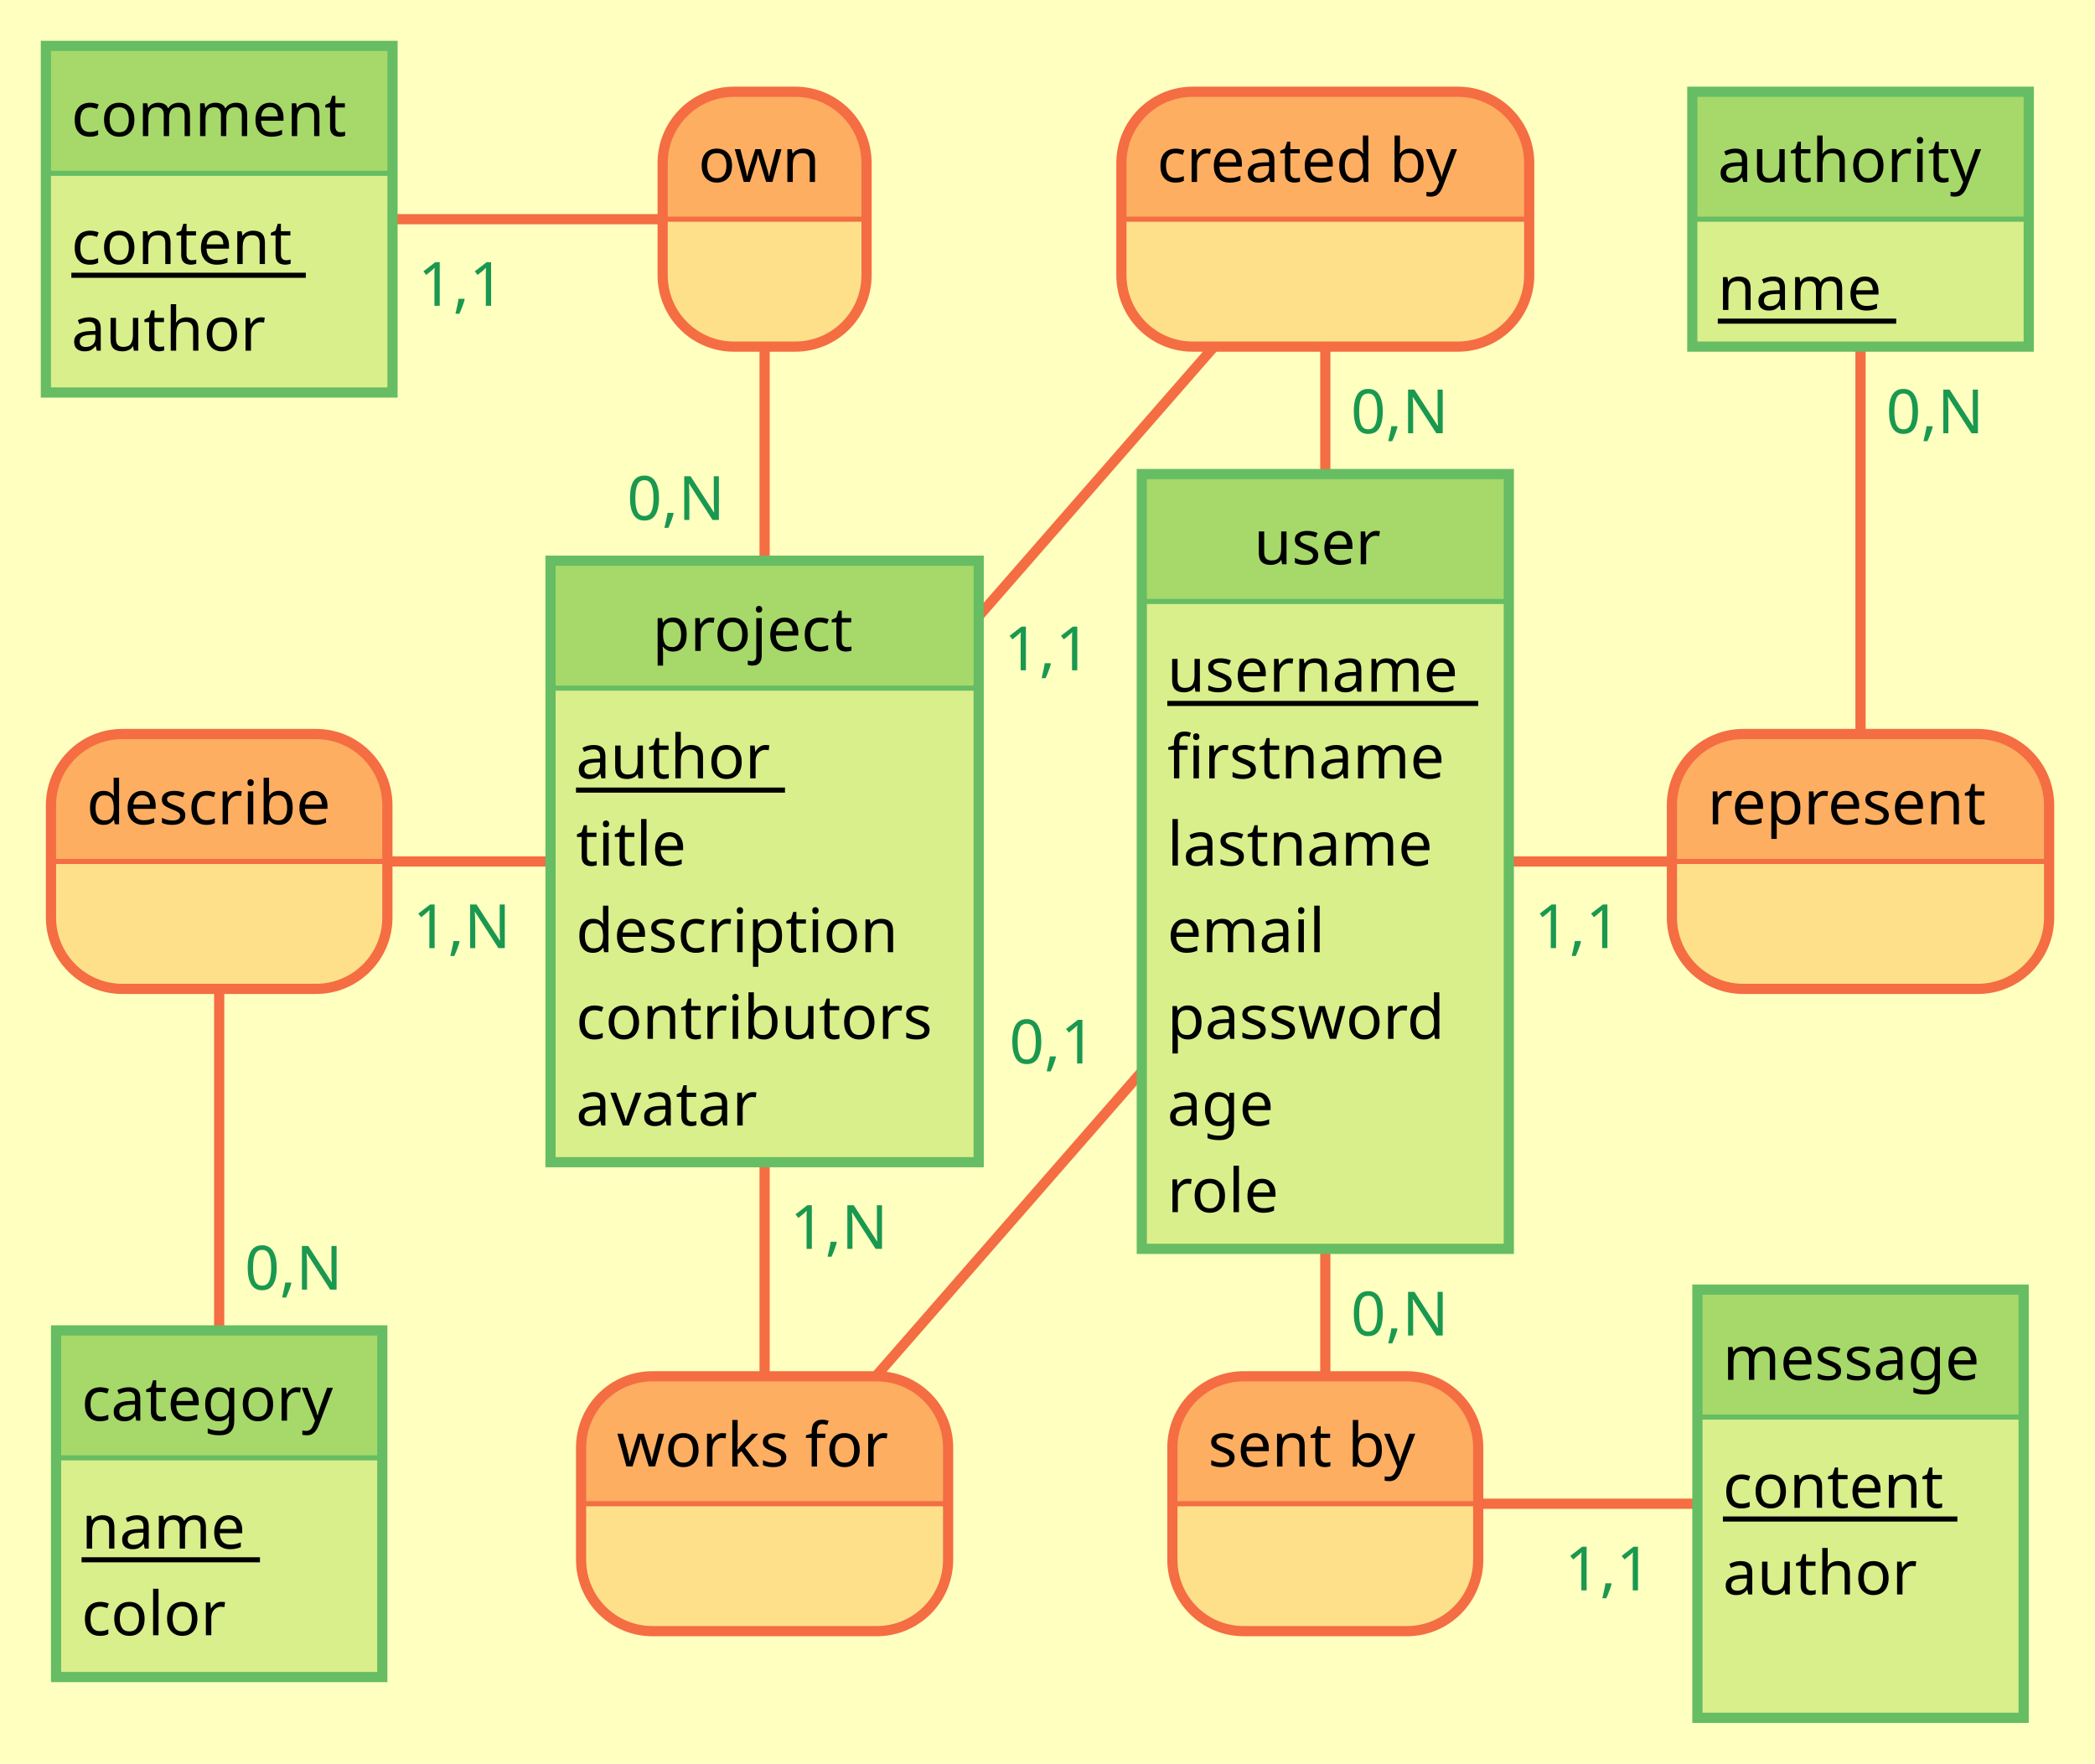
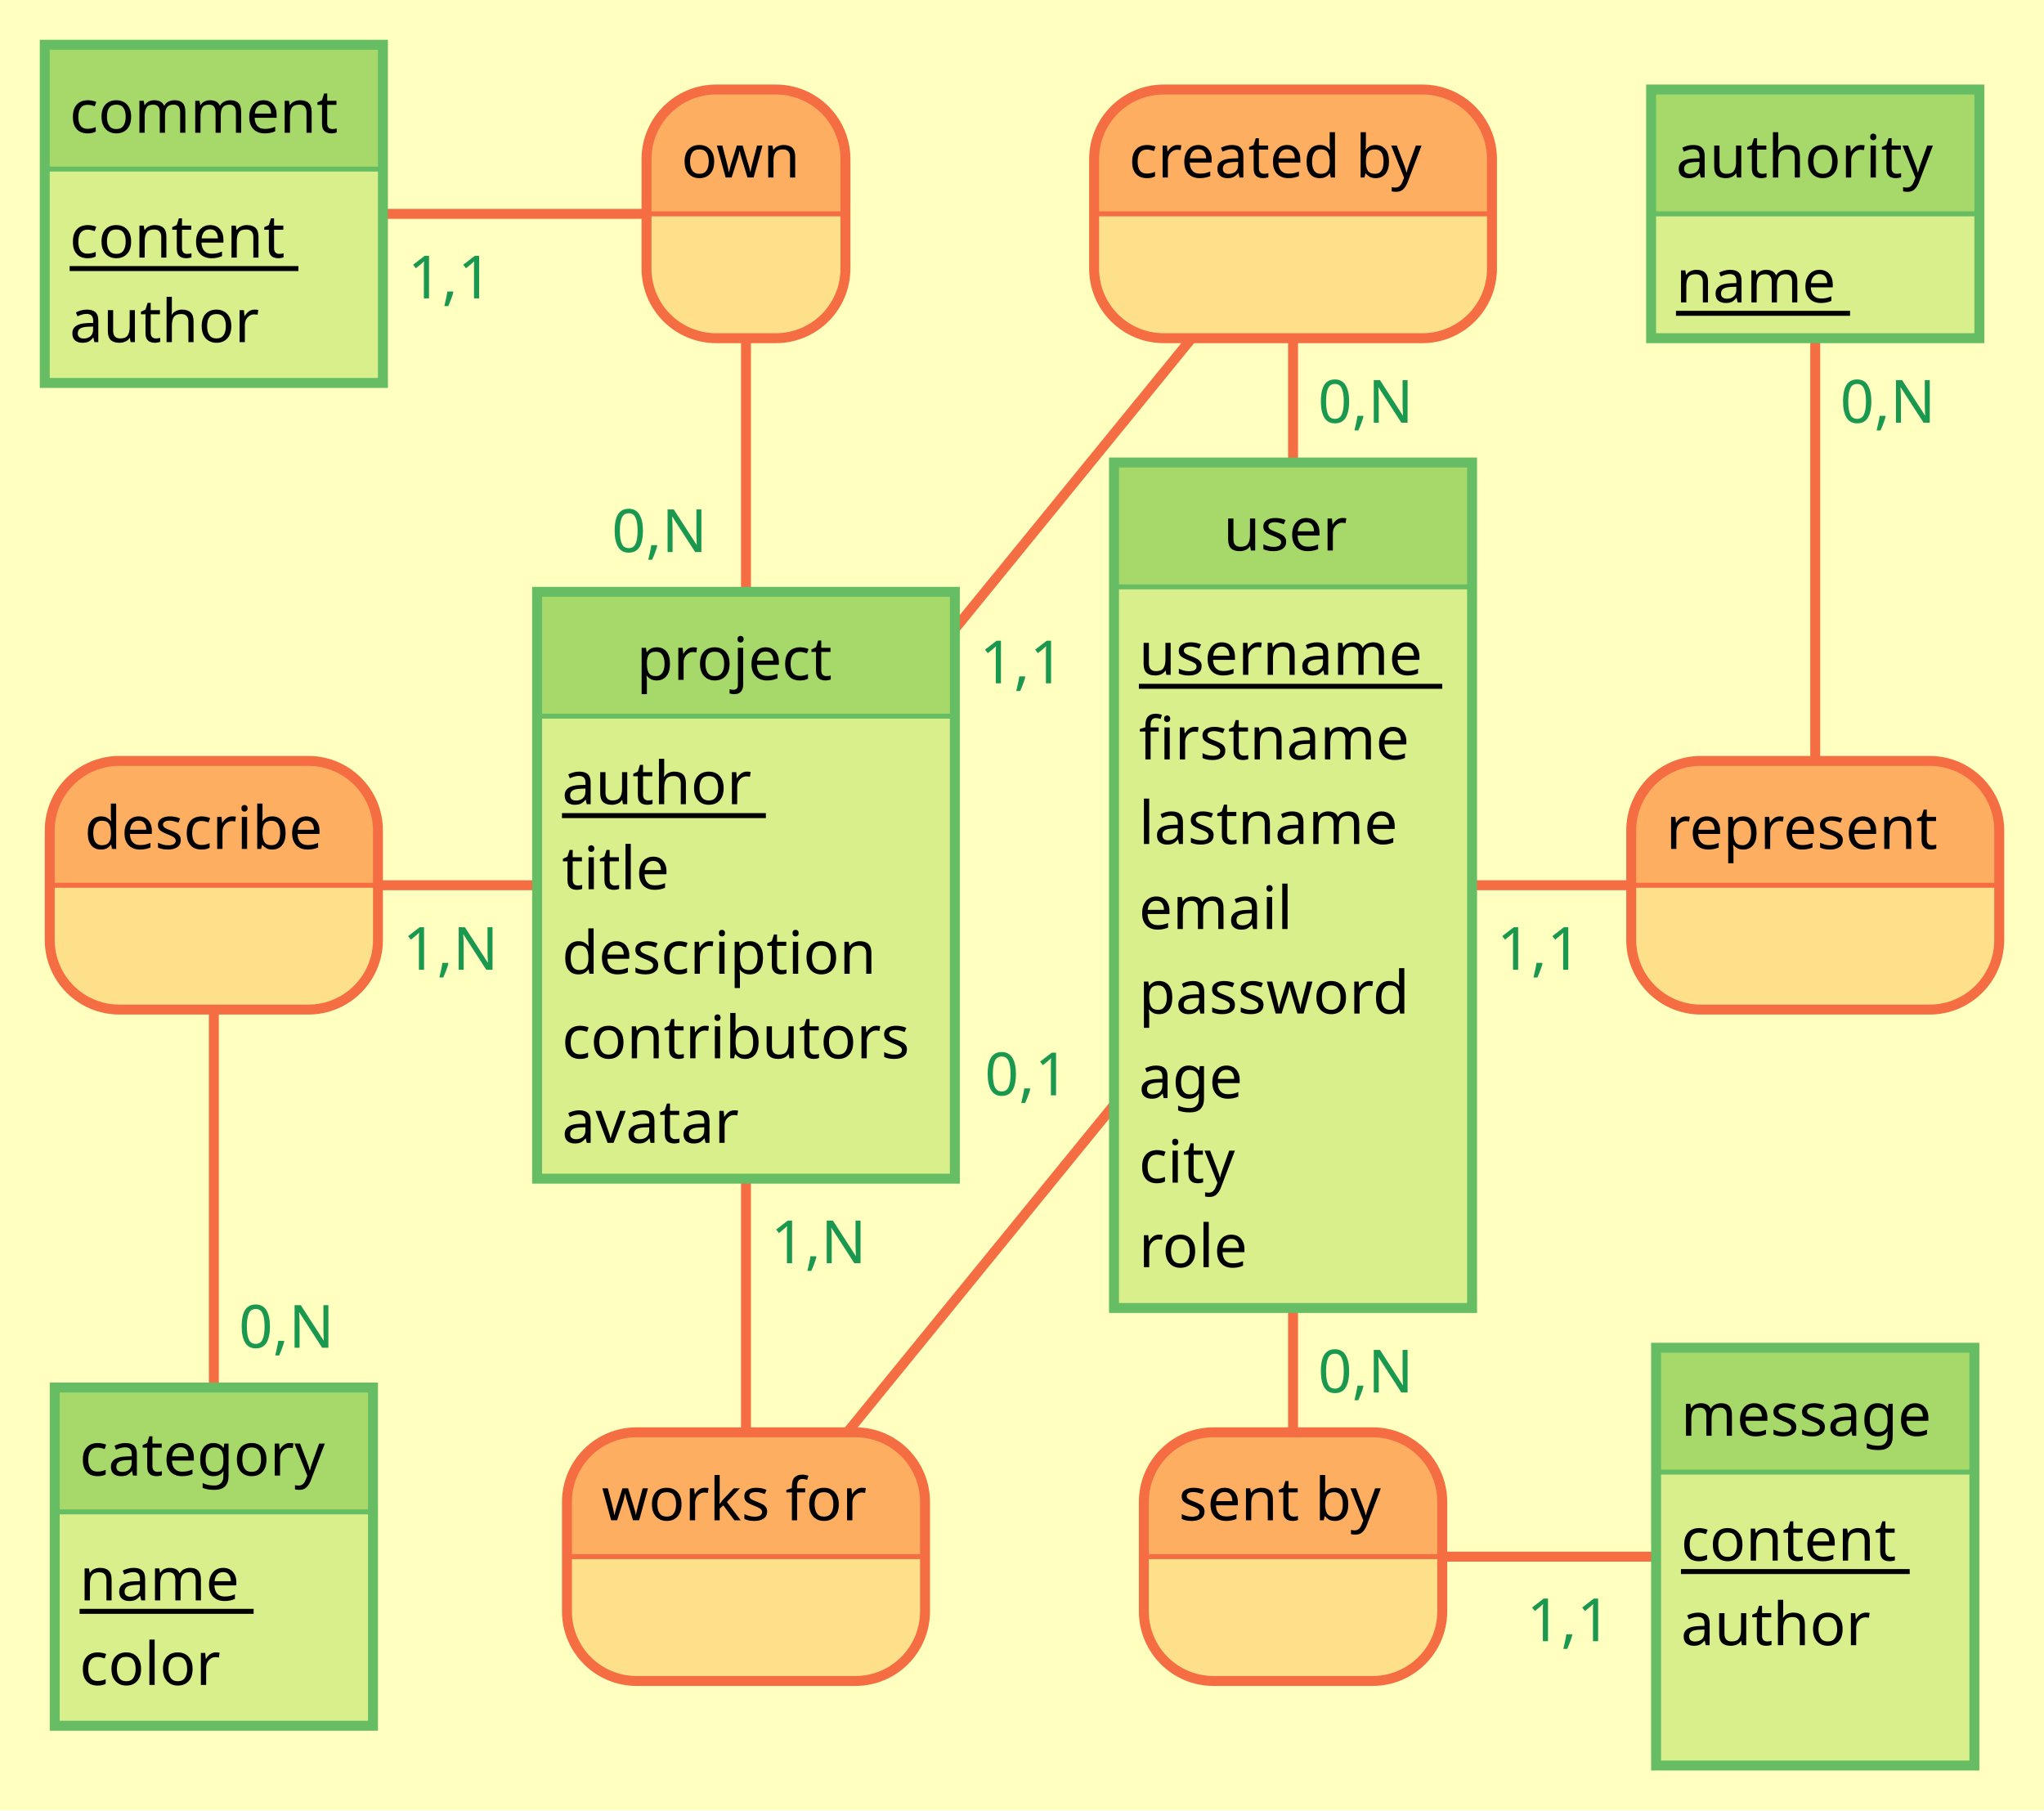
- <svg xmlns="http://www.w3.org/2000/svg" width="411" height="346" view_box="0 0 411 346">\n\n<rect id="frame" x="0" y="0" width="411" height="346" fill="#ffffbf" stroke="none" stroke-width="0" />
-   <line x1="260" y1="169" x2="365" y2="169" stroke="#f46d43" stroke-width="2" />
-   <text x="301" y="186.0" fill="#1a9850" font-family="Verdana" font-size="12">1,1</text>
-   <line x1="365" y1="43" x2="365" y2="169" stroke="#f46d43" stroke-width="2" />
+ <svg xmlns="http://www.w3.org/2000/svg" width="411" height="364" view_box="0 0 411 364">\n\n<rect id="frame" x="0" y="0" width="411" height="364" fill="#ffffbf" stroke="none" stroke-width="0" />
+   <line x1="260" y1="178" x2="365" y2="178" stroke="#f46d43" stroke-width="2" />
+   <text x="301" y="195.0" fill="#1a9850" font-family="Verdana" font-size="12">1,1</text>
+   <line x1="365" y1="43" x2="365" y2="178" stroke="#f46d43" stroke-width="2" />
  <text x="370.0" y="85" fill="#1a9850" font-family="Verdana" font-size="12">0,N</text>
  <g id="association-represent">
-     <path d="M 388 144 a 14 14 90 0 1 14 14 V 169 h -74 V 158 a 14 14 90 0 1 14 -14" fill="#fdae61" stroke="#fdae61" stroke-width="0" />
-     <path d="M 402 169.0 v 11 a 14 14 90 0 1 -14 14 H 342 a 14 14 90 0 1 -14 -14 V 169.0 H 74" fill="#fee08b" stroke="#fee08b" stroke-width="0" />
-     <rect x="328" y="144" width="74" height="50" fill="none" rx="14" stroke="#f46d43" stroke-width="2" />
-     <line x1="328" y1="169" x2="402" y2="169" stroke="#f46d43" stroke-width="1" />
-     <text x="335" y="161.7" fill="#000000" font-family="Verdana" font-size="12">represent</text>
+     <path d="M 388 153 a 14 14 90 0 1 14 14 V 178 h -74 V 167 a 14 14 90 0 1 14 -14" fill="#fdae61" stroke="#fdae61" stroke-width="0" />
+     <path d="M 402 178.0 v 11 a 14 14 90 0 1 -14 14 H 342 a 14 14 90 0 1 -14 -14 V 178.0 H 74" fill="#fee08b" stroke="#fee08b" stroke-width="0" />
+     <rect x="328" y="153" width="74" height="50" fill="none" rx="14" stroke="#f46d43" stroke-width="2" />
+     <line x1="328" y1="178" x2="402" y2="178" stroke="#f46d43" stroke-width="1" />
+     <text x="335" y="170.7" fill="#000000" font-family="Verdana" font-size="12">represent</text>
  </g>
  <line x1="43" y1="43" x2="150" y2="43" stroke="#f46d43" stroke-width="2" />
  <text x="82" y="60.0" fill="#1a9850" font-family="Verdana" font-size="12">1,1</text>
-   <line x1="150" y1="169" x2="150" y2="43" stroke="#f46d43" stroke-width="2" />
-   <text x="123.0" y="102" fill="#1a9850" font-family="Verdana" font-size="12">0,N</text>
+   <line x1="150" y1="178" x2="150" y2="43" stroke="#f46d43" stroke-width="2" />
+   <text x="123.0" y="111" fill="#1a9850" font-family="Verdana" font-size="12">0,N</text>
  <g id="association-own">
    <path d="M 156 18 a 14 14 90 0 1 14 14 V 43 h -40 V 32 a 14 14 90 0 1 14 -14" fill="#fdae61" stroke="#fdae61" stroke-width="0" />
    <path d="M 170 43.0 v 11 a 14 14 90 0 1 -14 14 H 144 a 14 14 90 0 1 -14 -14 V 43.0 H 40" fill="#fee08b" stroke="#fee08b" stroke-width="0" />
    <rect x="130" y="18" width="40" height="50" fill="none" rx="14" stroke="#f46d43" stroke-width="2" />
    <line x1="130" y1="43" x2="170" y2="43" stroke="#f46d43" stroke-width="1" />
    <text x="137" y="35.7" fill="#000000" font-family="Verdana" font-size="12">own</text>
  </g>
-   <line x1="260" y1="169" x2="260" y2="295" stroke="#f46d43" stroke-width="2" />
-   <text x="265.0" y="262" fill="#1a9850" font-family="Verdana" font-size="12">0,N</text>
-   <line x1="365" y1="295" x2="260" y2="295" stroke="#f46d43" stroke-width="2" />
-   <text x="307" y="312.0" fill="#1a9850" font-family="Verdana" font-size="12">1,1</text>
+   <line x1="260" y1="178" x2="260" y2="313" stroke="#f46d43" stroke-width="2" />
+   <text x="265.0" y="280" fill="#1a9850" font-family="Verdana" font-size="12">0,N</text>
+   <line x1="365" y1="313" x2="260" y2="313" stroke="#f46d43" stroke-width="2" />
+   <text x="307" y="330.0" fill="#1a9850" font-family="Verdana" font-size="12">1,1</text>
  <g id="association-sent by">
-     <path d="M 276 270 a 14 14 90 0 1 14 14 V 295 h -60 V 284 a 14 14 90 0 1 14 -14" fill="#fdae61" stroke="#fdae61" stroke-width="0" />
-     <path d="M 290 295.0 v 11 a 14 14 90 0 1 -14 14 H 244 a 14 14 90 0 1 -14 -14 V 295.0 H 60" fill="#fee08b" stroke="#fee08b" stroke-width="0" />
-     <rect x="230" y="270" width="60" height="50" fill="none" rx="14" stroke="#f46d43" stroke-width="2" />
-     <line x1="230" y1="295" x2="290" y2="295" stroke="#f46d43" stroke-width="1" />
-     <text x="237" y="287.7" fill="#000000" font-family="Verdana" font-size="12">sent by</text>
+     <path d="M 276 288 a 14 14 90 0 1 14 14 V 313 h -60 V 302 a 14 14 90 0 1 14 -14" fill="#fdae61" stroke="#fdae61" stroke-width="0" />
+     <path d="M 290 313.0 v 11 a 14 14 90 0 1 -14 14 H 244 a 14 14 90 0 1 -14 -14 V 313.0 H 60" fill="#fee08b" stroke="#fee08b" stroke-width="0" />
+     <rect x="230" y="288" width="60" height="50" fill="none" rx="14" stroke="#f46d43" stroke-width="2" />
+     <line x1="230" y1="313" x2="290" y2="313" stroke="#f46d43" stroke-width="1" />
+     <text x="237" y="305.7" fill="#000000" font-family="Verdana" font-size="12">sent by</text>
  </g>
-   <line x1="150" y1="169" x2="43" y2="169" stroke="#f46d43" stroke-width="2" />
-   <text x="81" y="186.0" fill="#1a9850" font-family="Verdana" font-size="12">1,N</text>
-   <line x1="43" y1="295" x2="43" y2="169" stroke="#f46d43" stroke-width="2" />
-   <text x="48.0" y="253" fill="#1a9850" font-family="Verdana" font-size="12">0,N</text>
+   <line x1="150" y1="178" x2="43" y2="178" stroke="#f46d43" stroke-width="2" />
+   <text x="81" y="195.0" fill="#1a9850" font-family="Verdana" font-size="12">1,N</text>
+   <line x1="43" y1="313" x2="43" y2="178" stroke="#f46d43" stroke-width="2" />
+   <text x="48.0" y="271" fill="#1a9850" font-family="Verdana" font-size="12">0,N</text>
  <g id="association-describe">
-     <path d="M 62 144 a 14 14 90 0 1 14 14 V 169 h -66 V 158 a 14 14 90 0 1 14 -14" fill="#fdae61" stroke="#fdae61" stroke-width="0" />
-     <path d="M 76 169.0 v 11 a 14 14 90 0 1 -14 14 H 24 a 14 14 90 0 1 -14 -14 V 169.0 H 66" fill="#fee08b" stroke="#fee08b" stroke-width="0" />
-     <rect x="10" y="144" width="66" height="50" fill="none" rx="14" stroke="#f46d43" stroke-width="2" />
-     <line x1="10" y1="169" x2="76" y2="169" stroke="#f46d43" stroke-width="1" />
-     <text x="17" y="161.7" fill="#000000" font-family="Verdana" font-size="12">describe</text>
+     <path d="M 62 153 a 14 14 90 0 1 14 14 V 178 h -66 V 167 a 14 14 90 0 1 14 -14" fill="#fdae61" stroke="#fdae61" stroke-width="0" />
+     <path d="M 76 178.0 v 11 a 14 14 90 0 1 -14 14 H 24 a 14 14 90 0 1 -14 -14 V 178.0 H 66" fill="#fee08b" stroke="#fee08b" stroke-width="0" />
+     <rect x="10" y="153" width="66" height="50" fill="none" rx="14" stroke="#f46d43" stroke-width="2" />
+     <line x1="10" y1="178" x2="76" y2="178" stroke="#f46d43" stroke-width="1" />
+     <text x="17" y="170.7" fill="#000000" font-family="Verdana" font-size="12">describe</text>
  </g>
-   <line x1="260" y1="169" x2="260" y2="43" stroke="#f46d43" stroke-width="2" />
+   <line x1="260" y1="178" x2="260" y2="43" stroke="#f46d43" stroke-width="2" />
  <text x="265.0" y="85" fill="#1a9850" font-family="Verdana" font-size="12">0,N</text>
-   <line x1="150" y1="169" x2="260" y2="43" stroke="#f46d43" stroke-width="2" />
-   <text x="197" y="131.496" fill="#1a9850" font-family="Verdana" font-size="12">1,1</text>
+   <line x1="150" y1="178" x2="260" y2="43" stroke="#f46d43" stroke-width="2" />
+   <text x="197" y="137.399" fill="#1a9850" font-family="Verdana" font-size="12">1,1</text>
  <g id="association-created by">
    <path d="M 286 18 a 14 14 90 0 1 14 14 V 43 h -80 V 32 a 14 14 90 0 1 14 -14" fill="#fdae61" stroke="#fdae61" stroke-width="0" />
    <path d="M 300 43.0 v 11 a 14 14 90 0 1 -14 14 H 234 a 14 14 90 0 1 -14 -14 V 43.0 H 80" fill="#fee08b" stroke="#fee08b" stroke-width="0" />
    <rect x="220" y="18" width="80" height="50" fill="none" rx="14" stroke="#f46d43" stroke-width="2" />
    <line x1="220" y1="43" x2="300" y2="43" stroke="#f46d43" stroke-width="1" />
    <text x="227" y="35.7" fill="#000000" font-family="Verdana" font-size="12">created by</text>
  </g>
-   <line x1="260" y1="169" x2="150" y2="295" stroke="#f46d43" stroke-width="2" />
-   <text x="198" y="208.631" fill="#1a9850" font-family="Verdana" font-size="12">0,1</text>
-   <line x1="150" y1="169" x2="150" y2="295" stroke="#f46d43" stroke-width="2" />
-   <text x="155.0" y="245" fill="#1a9850" font-family="Verdana" font-size="12">1,N</text>
+   <line x1="260" y1="178" x2="150" y2="313" stroke="#f46d43" stroke-width="2" />
+   <text x="198" y="220.238" fill="#1a9850" font-family="Verdana" font-size="12">0,1</text>
+   <line x1="150" y1="178" x2="150" y2="313" stroke="#f46d43" stroke-width="2" />
+   <text x="155.0" y="254" fill="#1a9850" font-family="Verdana" font-size="12">1,N</text>
  <g id="association-works for">
-     <path d="M 172 270 a 14 14 90 0 1 14 14 V 295 h -72 V 284 a 14 14 90 0 1 14 -14" fill="#fdae61" stroke="#fdae61" stroke-width="0" />
-     <path d="M 186 295.0 v 11 a 14 14 90 0 1 -14 14 H 128 a 14 14 90 0 1 -14 -14 V 295.0 H 72" fill="#fee08b" stroke="#fee08b" stroke-width="0" />
-     <rect x="114" y="270" width="72" height="50" fill="none" rx="14" stroke="#f46d43" stroke-width="2" />
-     <line x1="114" y1="295" x2="186" y2="295" stroke="#f46d43" stroke-width="1" />
-     <text x="121" y="287.7" fill="#000000" font-family="Verdana" font-size="12">works for</text>
+     <path d="M 172 288 a 14 14 90 0 1 14 14 V 313 h -72 V 302 a 14 14 90 0 1 14 -14" fill="#fdae61" stroke="#fdae61" stroke-width="0" />
+     <path d="M 186 313.0 v 11 a 14 14 90 0 1 -14 14 H 128 a 14 14 90 0 1 -14 -14 V 313.0 H 72" fill="#fee08b" stroke="#fee08b" stroke-width="0" />
+     <rect x="114" y="288" width="72" height="50" fill="none" rx="14" stroke="#f46d43" stroke-width="2" />
+     <line x1="114" y1="313" x2="186" y2="313" stroke="#f46d43" stroke-width="1" />
+     <text x="121" y="305.7" fill="#000000" font-family="Verdana" font-size="12">works for</text>
  </g>
  <g id="entity-comment">
    <g id="frame-comment">
      <rect x="9" y="9" width="68" height="25" fill="#a6d96a" stroke="#a6d96a" stroke-width="0" />
      <rect x="9" y="34.0" width="68" height="43" fill="#d9ef8b" stroke="#d9ef8b" stroke-width="0" />
      <rect x="9" y="9" width="68" height="68" fill="none" stroke="#66bd63" stroke-width="2" />
      <line x1="9" y1="34" x2="77" y2="34" stroke="#66bd63" stroke-width="1" />
    </g>
    <text x="14" y="26.7" fill="#000000" font-family="Verdana" font-size="12">comment</text>
    <text x="14" y="51.8" fill="#000000" font-family="Verdana" font-size="12">content</text>
    <line x1="14" y1="54" x2="60" y2="54" stroke="#000000" stroke-width="1" />
    <text x="14" y="68.8" fill="#000000" font-family="Verdana" font-size="12">author</text>
  </g>
  <g id="entity-category">
    <g id="frame-category">
-       <rect x="11" y="261" width="64" height="25" fill="#a6d96a" stroke="#a6d96a" stroke-width="0" />
-       <rect x="11" y="286.0" width="64" height="43" fill="#d9ef8b" stroke="#d9ef8b" stroke-width="0" />
-       <rect x="11" y="261" width="64" height="68" fill="none" stroke="#66bd63" stroke-width="2" />
-       <line x1="11" y1="286" x2="75" y2="286" stroke="#66bd63" stroke-width="1" />
+       <rect x="11" y="279" width="64" height="25" fill="#a6d96a" stroke="#a6d96a" stroke-width="0" />
+       <rect x="11" y="304.0" width="64" height="43" fill="#d9ef8b" stroke="#d9ef8b" stroke-width="0" />
+       <rect x="11" y="279" width="64" height="68" fill="none" stroke="#66bd63" stroke-width="2" />
+       <line x1="11" y1="304" x2="75" y2="304" stroke="#66bd63" stroke-width="1" />
    </g>
-     <text x="16" y="278.7" fill="#000000" font-family="Verdana" font-size="12">category</text>
-     <text x="16" y="303.8" fill="#000000" font-family="Verdana" font-size="12">name</text>
-     <line x1="16" y1="306" x2="51" y2="306" stroke="#000000" stroke-width="1" />
-     <text x="16" y="320.8" fill="#000000" font-family="Verdana" font-size="12">color</text>
+     <text x="16" y="296.7" fill="#000000" font-family="Verdana" font-size="12">category</text>
+     <text x="16" y="321.8" fill="#000000" font-family="Verdana" font-size="12">name</text>
+     <line x1="16" y1="324" x2="51" y2="324" stroke="#000000" stroke-width="1" />
+     <text x="16" y="338.8" fill="#000000" font-family="Verdana" font-size="12">color</text>
  </g>
  <g id="entity-authority">
    <g id="frame-authority">
      <rect x="332" y="18" width="66" height="25" fill="#a6d96a" stroke="#a6d96a" stroke-width="0" />
      <rect x="332" y="43.0" width="66" height="25" fill="#d9ef8b" stroke="#d9ef8b" stroke-width="0" />
      <rect x="332" y="18" width="66" height="50" fill="none" stroke="#66bd63" stroke-width="2" />
      <line x1="332" y1="43" x2="398" y2="43" stroke="#66bd63" stroke-width="1" />
    </g>
    <text x="337" y="35.7" fill="#000000" font-family="Verdana" font-size="12">authority</text>
    <text x="337" y="60.8" fill="#000000" font-family="Verdana" font-size="12">name</text>
    <line x1="337" y1="63" x2="372" y2="63" stroke="#000000" stroke-width="1" />
  </g>
  <g id="entity-project">
    <g id="frame-project">
-       <rect x="108" y="110" width="84" height="25" fill="#a6d96a" stroke="#a6d96a" stroke-width="0" />
-       <rect x="108" y="135.0" width="84" height="93" fill="#d9ef8b" stroke="#d9ef8b" stroke-width="0" />
-       <rect x="108" y="110" width="84" height="118" fill="none" stroke="#66bd63" stroke-width="2" />
-       <line x1="108" y1="135" x2="192" y2="135" stroke="#66bd63" stroke-width="1" />
+       <rect x="108" y="119" width="84" height="25" fill="#a6d96a" stroke="#a6d96a" stroke-width="0" />
+       <rect x="108" y="144.0" width="84" height="93" fill="#d9ef8b" stroke="#d9ef8b" stroke-width="0" />
+       <rect x="108" y="119" width="84" height="118" fill="none" stroke="#66bd63" stroke-width="2" />
+       <line x1="108" y1="144" x2="192" y2="144" stroke="#66bd63" stroke-width="1" />
    </g>
-     <text x="128" y="127.7" fill="#000000" font-family="Verdana" font-size="12">project</text>
-     <text x="113" y="152.7" fill="#000000" font-family="Verdana" font-size="12">author</text>
-     <line x1="113" y1="155" x2="154" y2="155" stroke="#000000" stroke-width="1" />
-     <text x="113" y="169.8" fill="#000000" font-family="Verdana" font-size="12">title</text>
-     <text x="113" y="186.8" fill="#000000" font-family="Verdana" font-size="12">description</text>
-     <text x="113" y="203.8" fill="#000000" font-family="Verdana" font-size="12">contributors</text>
-     <text x="113" y="220.8" fill="#000000" font-family="Verdana" font-size="12">avatar</text>
+     <text x="128" y="136.7" fill="#000000" font-family="Verdana" font-size="12">project</text>
+     <text x="113" y="161.7" fill="#000000" font-family="Verdana" font-size="12">author</text>
+     <line x1="113" y1="164" x2="154" y2="164" stroke="#000000" stroke-width="1" />
+     <text x="113" y="178.8" fill="#000000" font-family="Verdana" font-size="12">title</text>
+     <text x="113" y="195.8" fill="#000000" font-family="Verdana" font-size="12">description</text>
+     <text x="113" y="212.8" fill="#000000" font-family="Verdana" font-size="12">contributors</text>
+     <text x="113" y="229.8" fill="#000000" font-family="Verdana" font-size="12">avatar</text>
  </g>
  <g id="entity-user">
    <g id="frame-user">
      <rect x="224" y="93" width="72" height="25" fill="#a6d96a" stroke="#a6d96a" stroke-width="0" />
-       <rect x="224" y="118.0" width="72" height="127" fill="#d9ef8b" stroke="#d9ef8b" stroke-width="0" />
-       <rect x="224" y="93" width="72" height="152" fill="none" stroke="#66bd63" stroke-width="2" />
+       <rect x="224" y="118.0" width="72" height="145" fill="#d9ef8b" stroke="#d9ef8b" stroke-width="0" />
+       <rect x="224" y="93" width="72" height="170" fill="none" stroke="#66bd63" stroke-width="2" />
      <line x1="224" y1="118" x2="296" y2="118" stroke="#66bd63" stroke-width="1" />
    </g>
    <text x="246" y="110.7" fill="#000000" font-family="Verdana" font-size="12">user</text>
    <text x="229" y="135.7" fill="#000000" font-family="Verdana" font-size="12">username</text>
    <line x1="229" y1="138" x2="290" y2="138" stroke="#000000" stroke-width="1" />
    <text x="229" y="152.7" fill="#000000" font-family="Verdana" font-size="12">firstname</text>
-     <text x="229" y="169.8" fill="#000000" font-family="Verdana" font-size="12">lastname</text>
+     <text x="229" y="169.7" fill="#000000" font-family="Verdana" font-size="12">lastname</text>
    <text x="229" y="186.8" fill="#000000" font-family="Verdana" font-size="12">email</text>
    <text x="229" y="203.8" fill="#000000" font-family="Verdana" font-size="12">password</text>
    <text x="229" y="220.8" fill="#000000" font-family="Verdana" font-size="12">age</text>
-     <text x="229" y="237.8" fill="#000000" font-family="Verdana" font-size="12">role</text>
+     <text x="229" y="237.8" fill="#000000" font-family="Verdana" font-size="12">city</text>
+     <text x="229" y="254.8" fill="#000000" font-family="Verdana" font-size="12">role</text>
  </g>
  <g id="entity-message">
    <g id="frame-message">
-       <rect x="333" y="253" width="64" height="25" fill="#a6d96a" stroke="#a6d96a" stroke-width="0" />
-       <rect x="333" y="278.0" width="64" height="59" fill="#d9ef8b" stroke="#d9ef8b" stroke-width="0" />
-       <rect x="333" y="253" width="64" height="84" fill="none" stroke="#66bd63" stroke-width="2" />
-       <line x1="333" y1="278" x2="397" y2="278" stroke="#66bd63" stroke-width="1" />
+       <rect x="333" y="271" width="64" height="25" fill="#a6d96a" stroke="#a6d96a" stroke-width="0" />
+       <rect x="333" y="296.0" width="64" height="59" fill="#d9ef8b" stroke="#d9ef8b" stroke-width="0" />
+       <rect x="333" y="271" width="64" height="84" fill="none" stroke="#66bd63" stroke-width="2" />
+       <line x1="333" y1="296" x2="397" y2="296" stroke="#66bd63" stroke-width="1" />
    </g>
-     <text x="338" y="270.7" fill="#000000" font-family="Verdana" font-size="12">message</text>
-     <text x="338" y="295.8" fill="#000000" font-family="Verdana" font-size="12">content</text>
-     <line x1="338" y1="298" x2="384" y2="298" stroke="#000000" stroke-width="1" />
-     <text x="338" y="312.8" fill="#000000" font-family="Verdana" font-size="12">author</text>
+     <text x="338" y="288.7" fill="#000000" font-family="Verdana" font-size="12">message</text>
+     <text x="338" y="313.8" fill="#000000" font-family="Verdana" font-size="12">content</text>
+     <line x1="338" y1="316" x2="384" y2="316" stroke="#000000" stroke-width="1" />
+     <text x="338" y="330.8" fill="#000000" font-family="Verdana" font-size="12">author</text>
  </g>
</svg>
